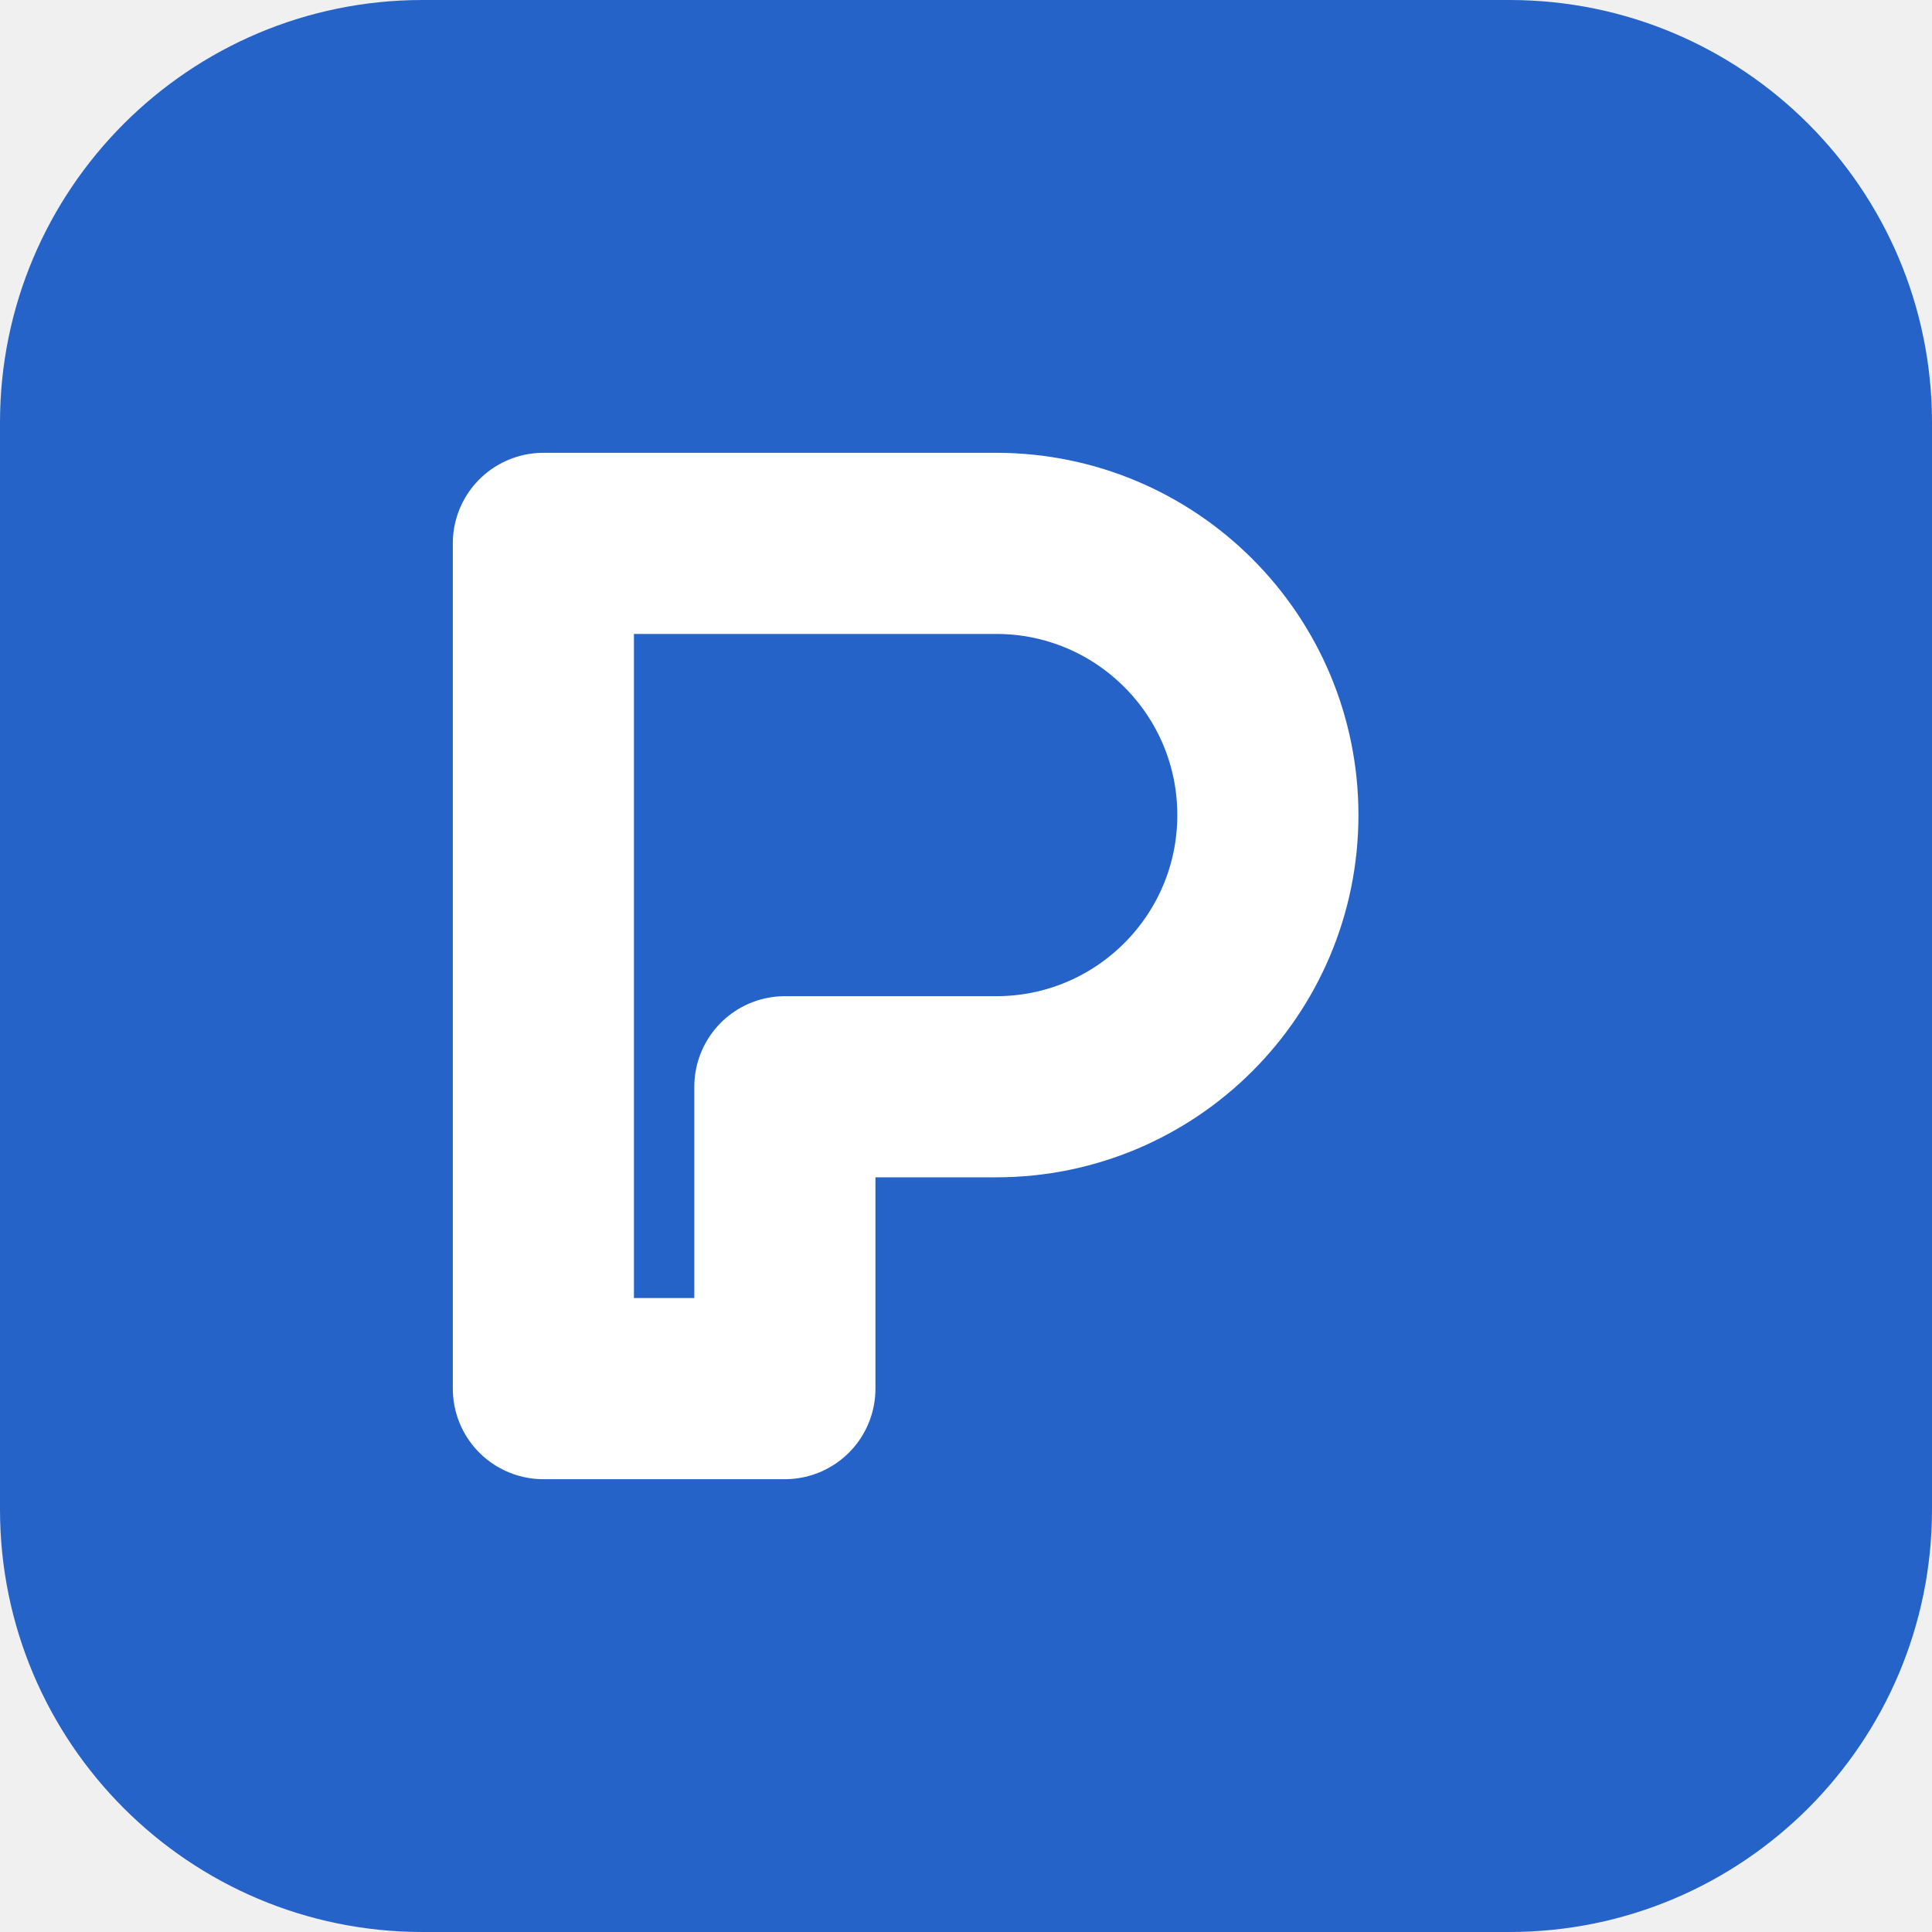
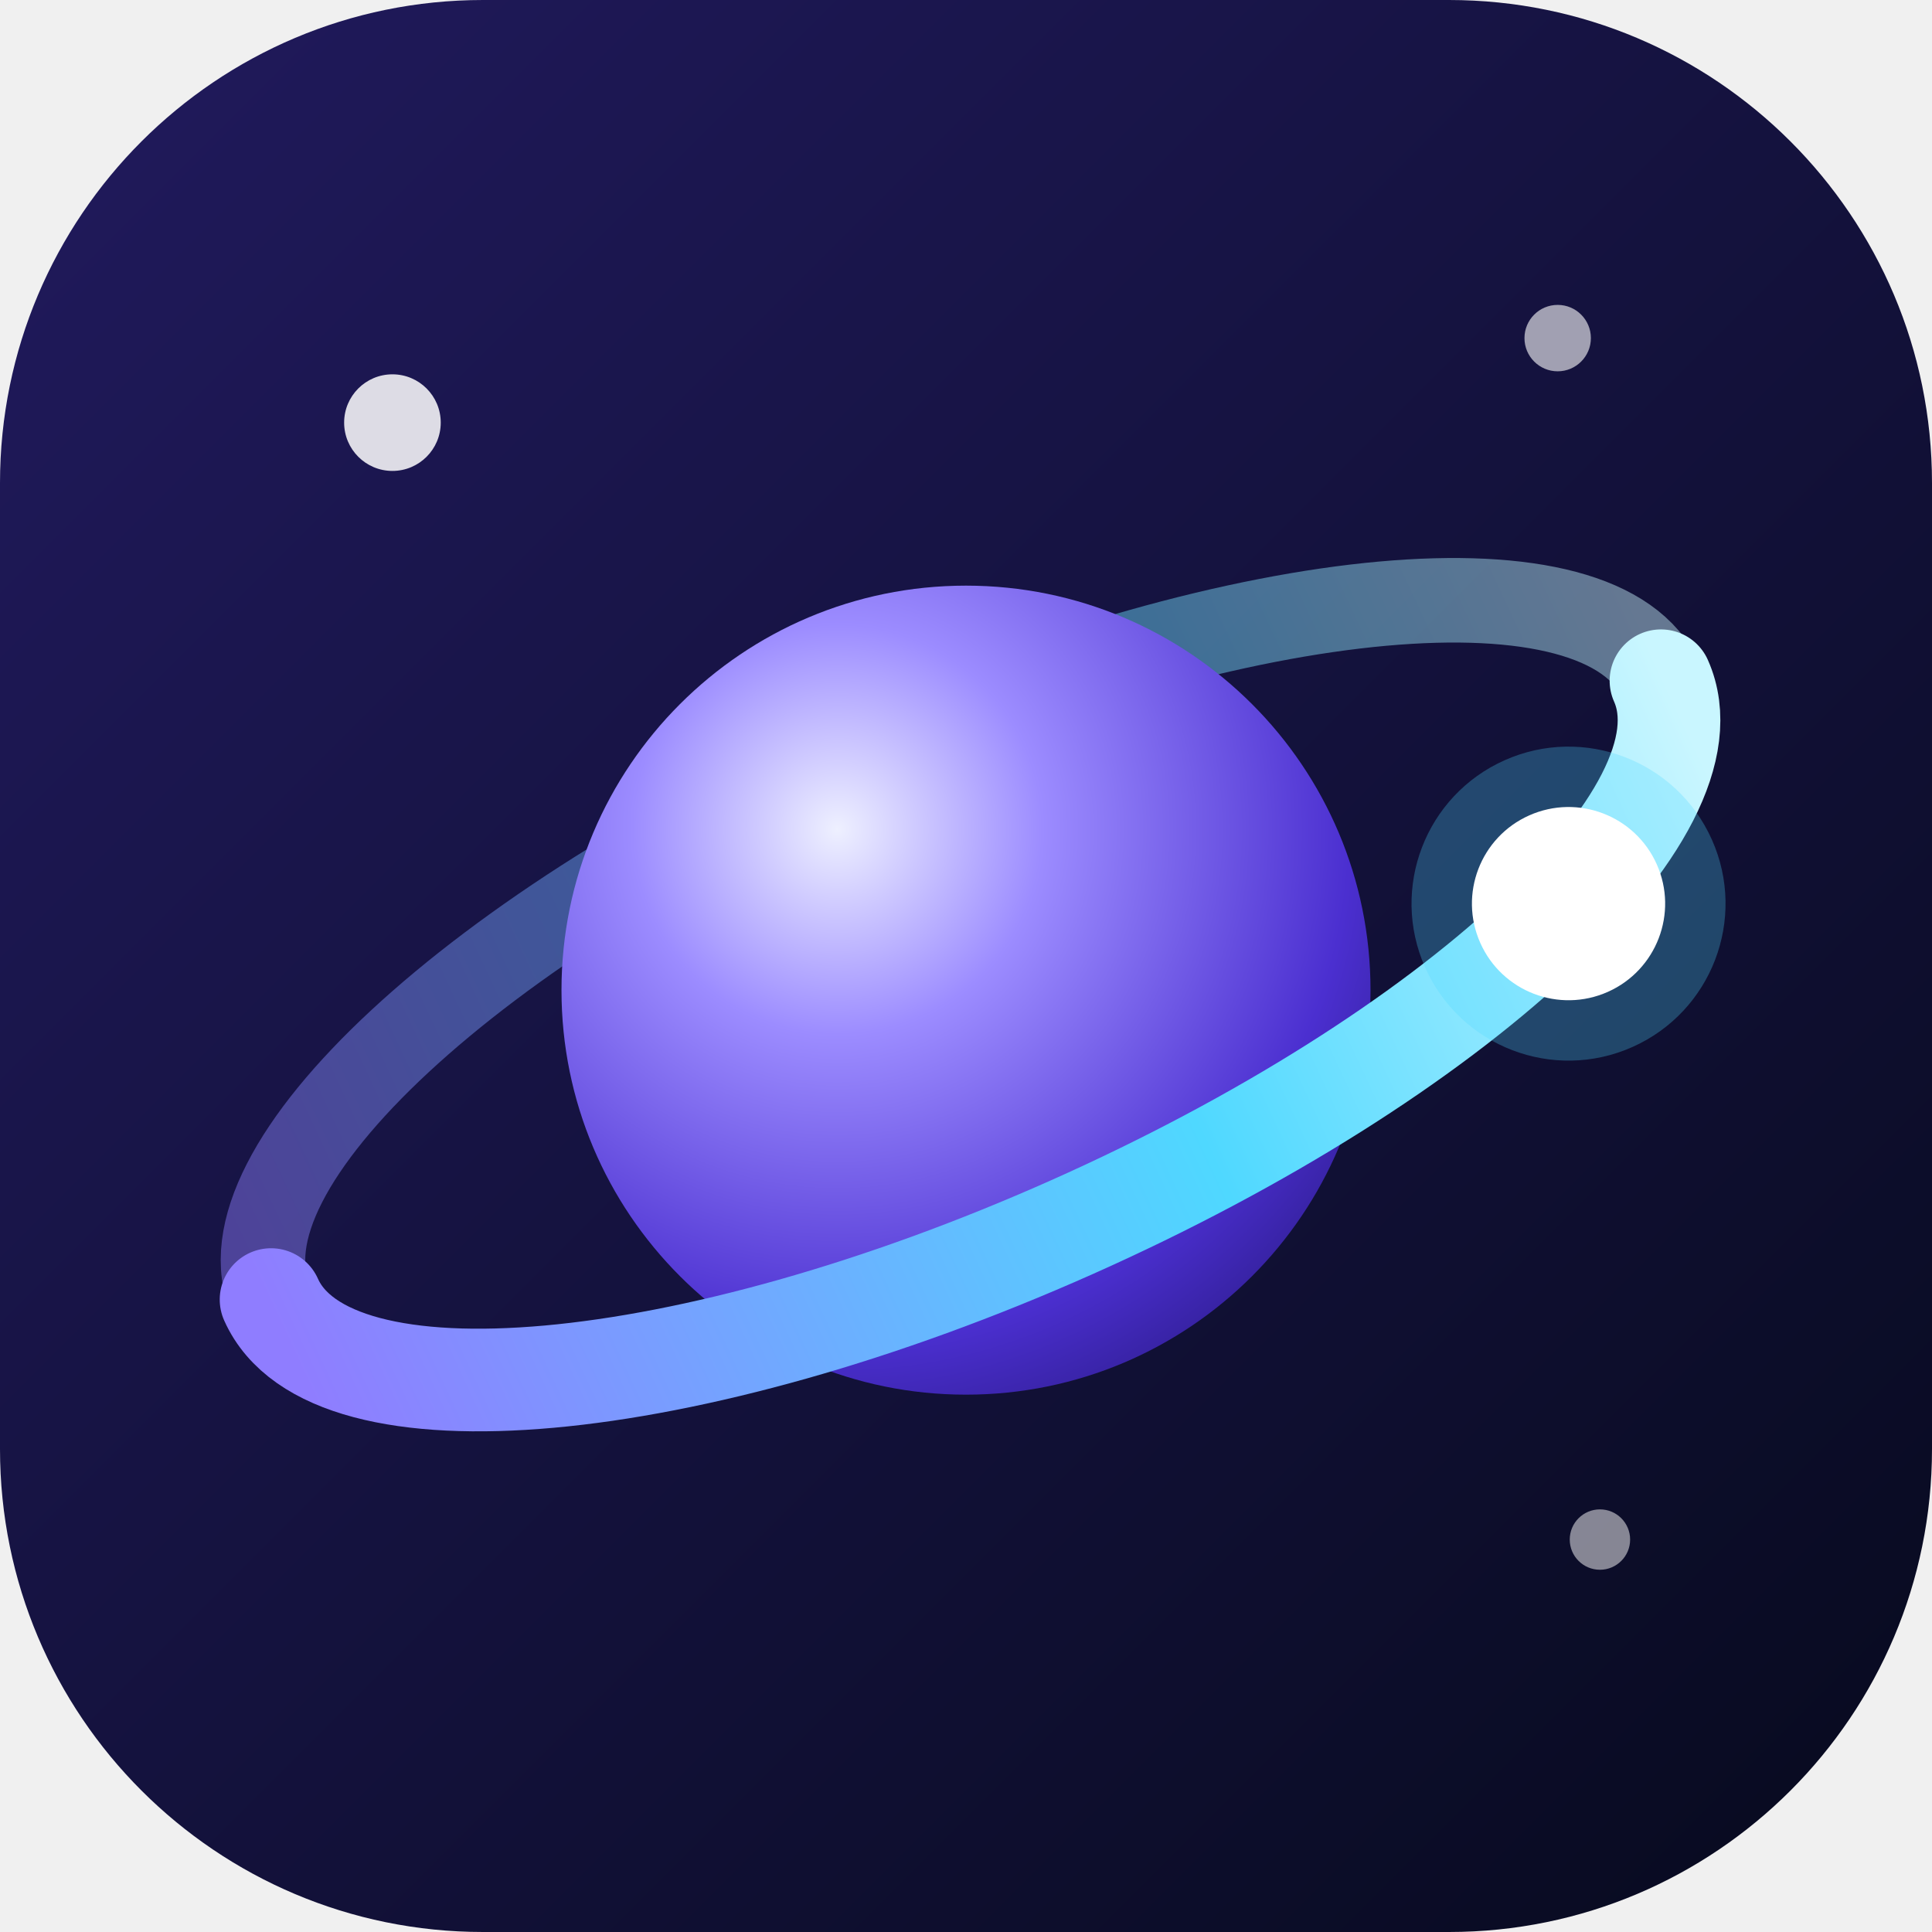
<svg xmlns="http://www.w3.org/2000/svg" viewBox="0 0 32 32">
-   <rect width="32" height="32" rx="7" fill="#2563c9" />
-   <path d="M9 23V9h7.5a4.5 4.5 0 0 1 0 9H13v5z" fill="none" stroke="#fff" stroke-width="3" stroke-linejoin="round" />
+   <defs>
+     <linearGradient id="pcs-sky" x1="0" y1="0" x2="1" y2="1">
+       <stop offset="0" stop-color="#211a5e" />
+       <stop offset="1" stop-color="#070a1d" />
+     </linearGradient>
+     <radialGradient id="pcs-planet" cx=".34" cy=".3" r=".85">
+       <stop offset="0" stop-color="#eef0ff" />
+       <stop offset=".3" stop-color="#9c8cff" />
+       <stop offset=".75" stop-color="#4b2fd0" />
+       <stop offset="1" stop-color="#2a1a86" />
+     </radialGradient>
+     <linearGradient id="pcs-orbit" x1="0" y1="0" x2="1" y2="0">
+       <stop offset="0" stop-color="#8f7dff" />
+       <stop offset=".6" stop-color="#4fd8ff" />
+       <stop offset="1" stop-color="#c9f6ff" />
+     </linearGradient>
+   </defs>
+   <rect width="32" height="32" rx="8" fill="url(#pcs-sky)" />
+   <circle cx="6.5" cy="7" r=".8" fill="#fff" opacity=".85" />
+   <circle cx="25.8" cy="5.6" r=".55" fill="#fff" opacity=".6" />
+   <circle cx="26.5" cy="25.5" r=".5" fill="#fff" opacity=".5" />
+   <g transform="translate(16 16.4) rotate(-24)">
+     <path d="M-12.6 0A12.6 4.3 0 0 1 12.6 0" fill="none" stroke="url(#pcs-orbit)" stroke-width="1.4" opacity=".45" />
+   </g>
+   <circle cx="16" cy="16.4" r="6.7" fill="url(#pcs-planet)" />
+   <g transform="translate(16 16.4) rotate(-24)">
+     <path d="M-12.6 0A12.6 4.3 0 0 0 12.6 0" fill="none" stroke="url(#pcs-orbit)" stroke-width="1.7" stroke-linecap="round" />
+     <circle cx="9.7" cy="2.75" r="2.6" fill="#4fd8ff" opacity=".28" />
+     <circle cx="9.7" cy="2.75" r="1.6" fill="#fff" />
+   </g>
</svg>
